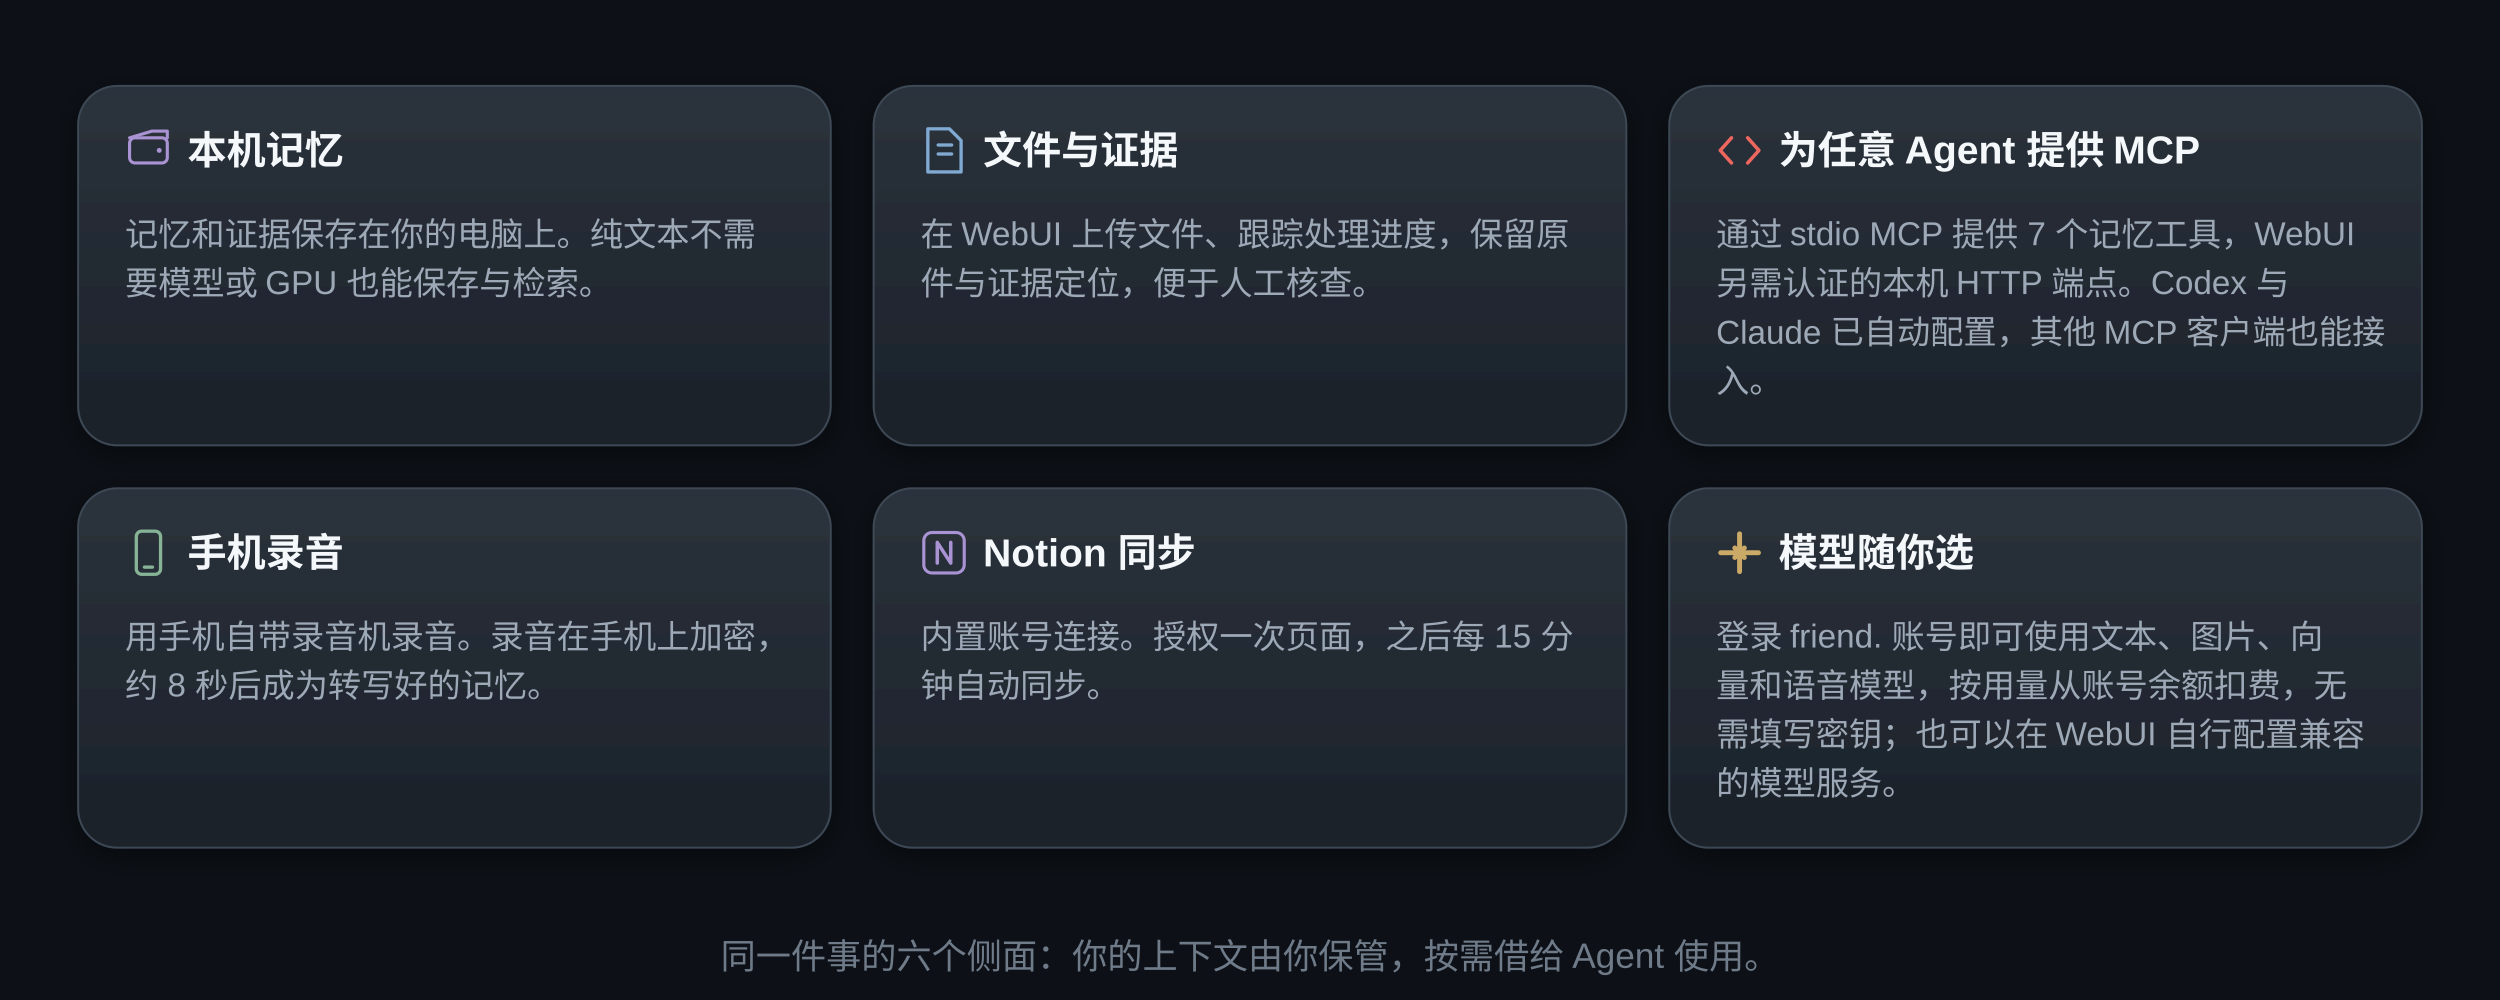
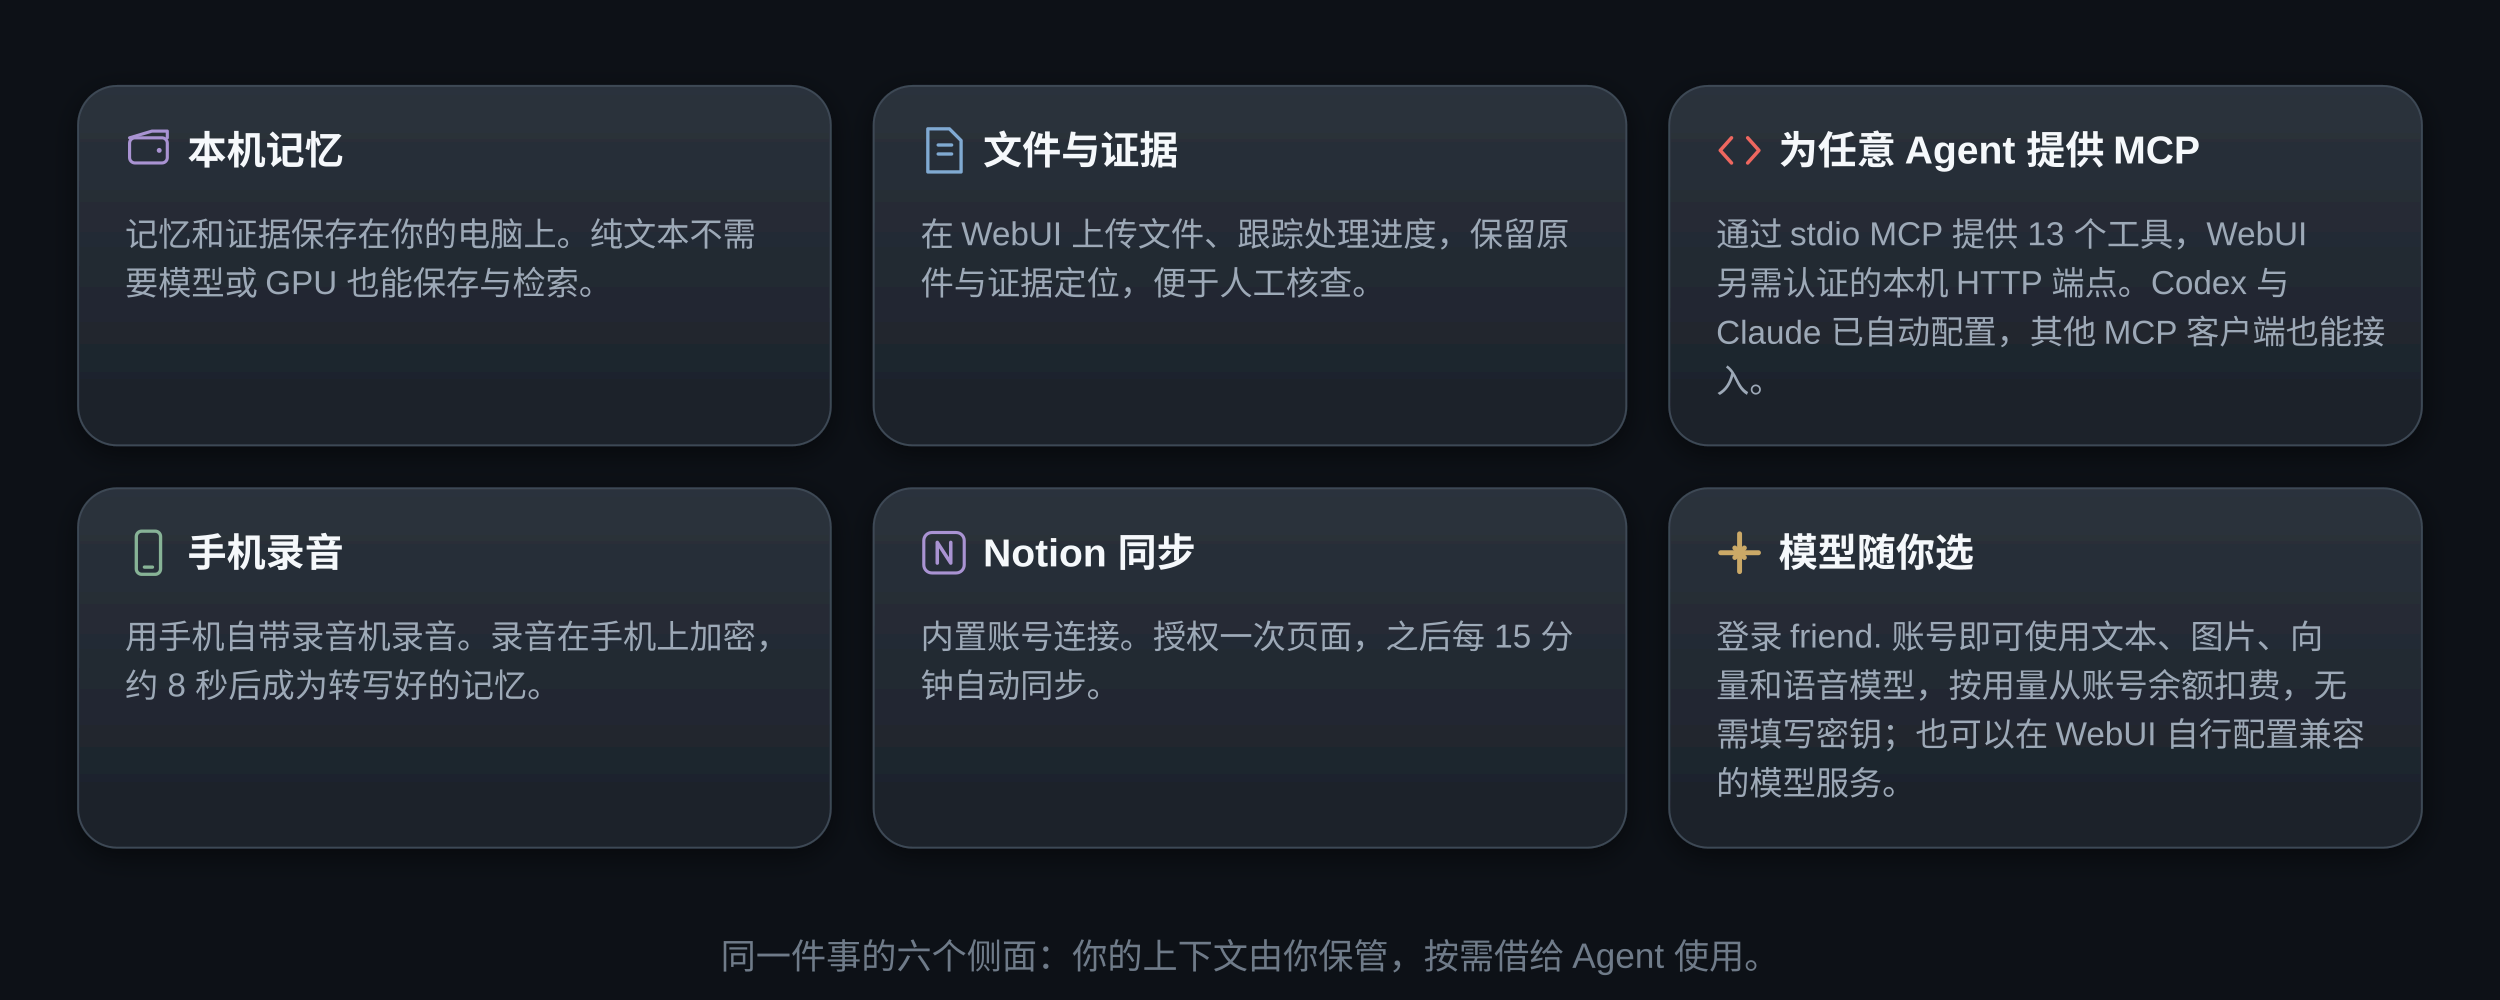
<svg xmlns="http://www.w3.org/2000/svg" viewBox="0 0 1280 512" width="1280" height="512" role="img" aria-label="六项能力：本机记忆、文件与证据、为任意 Agent 提供 MCP、手机录音、Notion 同步、可配置模型。">
  <defs>
    <radialGradient id="halo" cx="50%" cy="50%" r="50%">
      <stop offset="0" stop-color="#FF7A70" stop-opacity=".55" />
      <stop offset=".45" stop-color="#FF7A70" stop-opacity=".18" />
      <stop offset="1" stop-color="#FF7A70" stop-opacity="0" />
    </radialGradient>
    <linearGradient id="cardGrad" x1="0" y1="0" x2="0" y2="1">
      <stop offset="0" stop-color="#2B323C" />
      <stop offset="1" stop-color="#1B2129" />
    </linearGradient>
    <linearGradient id="cardAltGrad" x1="0" y1="0" x2="0" y2="1">
      <stop offset="0" stop-color="#39424F" />
      <stop offset="1" stop-color="#262E38" />
    </linearGradient>
    <filter id="soft" x="-30%" y="-30%" width="160%" height="180%">
      <feDropShadow dx="0" dy="8" stdDeviation="14" flood-color="rgba(1,4,9,.62)" flood-opacity="1" />
    </filter>
    <filter id="softSm" x="-30%" y="-30%" width="160%" height="180%">
      <feDropShadow dx="0" dy="4" stdDeviation="7" flood-color="rgba(1,4,9,.62)" flood-opacity=".8" />
    </filter>
  </defs>
  <style>
  .s{font-family:-apple-system, BlinkMacSystemFont, 'Segoe UI Variable Display', 'Segoe UI', 'Helvetica Neue', Arial, 'Microsoft YaHei', 'PingFang SC', 'Hiragino Sans GB', 'Noto Sans CJK SC', sans-serif}
  .m{font-family:ui-monospace, SFMono-Regular, 'SF Mono', Menlo, Consolas, 'Liberation Mono', 'Microsoft YaHei', monospace}
  .rise{opacity:0;animation:rise .9s cubic-bezier(.16,.84,.32,1) both}
  @keyframes rise{from{opacity:0;transform:translateY(14px);filter:blur(6px)}to{opacity:1;transform:none;filter:blur(0)}}
  @keyframes breathe{0%,100%{opacity:.45;transform:scale(.96)}50%{opacity:.9;transform:scale(1.05)}}
  @keyframes breathe2{
    0%{opacity:.05;transform:scale(.93);animation-timing-function:cubic-bezier(.66,0,.34,1)}
    18%{opacity:.12;transform:scale(1.03);animation-timing-function:cubic-bezier(.37,0,.63,1)}
    34%{opacity:.07;transform:scale(.99);animation-timing-function:cubic-bezier(.45,0,.55,1)}
    57%{opacity:.15;transform:scale(1.085);animation-timing-function:cubic-bezier(.3,0,.7,1)}
    72%{opacity:.088;transform:scale(1.008);animation-timing-function:cubic-bezier(.6,0,.4,1)}
    88%{opacity:.126;transform:scale(1.052);animation-timing-function:cubic-bezier(.5,0,.5,1)}
    100%{opacity:.05;transform:scale(.93)}
  }
  @keyframes twinkle{0%,100%{opacity:.12}50%{opacity:.5}}
  .tw{animation:twinkle 9s ease-in-out infinite}
  .snr{animation:snr 5.4s cubic-bezier(.16,.84,.32,1) infinite;transform-box:fill-box;transform-origin:center}
  @keyframes snr{0%{transform:scale(.5);opacity:.55}65%{opacity:0}100%{transform:scale(1.6);opacity:0}}
  .swp{animation-timing-function:cubic-bezier(.83,0,.17,1);animation-iteration-count:infinite;opacity:0}
  .march{animation:march 1.65s linear infinite}
  .dp{animation:dotpulse 2.6s ease-in-out infinite}
  @keyframes dotpulse{0%,100%{opacity:.42}50%{opacity:1}}
  @keyframes march{to{stroke-dashoffset:-24}}
  .scan{animation:scan 4s cubic-bezier(.83,0,.17,1) infinite;opacity:0}
  @keyframes scan{0%{transform:translateX(0);opacity:0}8%{opacity:1}88%{opacity:1}100%{transform:translateX(1140px);opacity:0}}
  @media (prefers-reduced-motion: reduce){
    .rise{animation:none!important;opacity:1!important;filter:none!important;transform:none!important}
    .tw{animation:none!important;opacity:.55!important}
    .snr,.swp,.scan{animation:none!important;opacity:0!important}
    .march{animation:none!important}
    .dp{animation:none!important;opacity:1!important}
  }@keyframes swp{0%{transform:translateX(0);opacity:0}18%{opacity:1}82%{opacity:1}100%{transform:translateX(285.33px);opacity:0}}</style>
  <rect width="1280" height="512" fill="#0D1117" />
  <g filter="url(#softSm)">
    <rect x="40" y="44" width="385.33" height="184" rx="20" fill="url(#cardGrad)" stroke="#3E4855" stroke-width="1" />
  </g>
  <g transform="translate(76 77)" opacity=".92">
    <g fill="none" stroke="#B49BE0" stroke-width="1.6" stroke-linecap="round" stroke-linejoin="round">
      <rect x="-9.66" y="-6.44" width="19.32" height="12.88" rx="2.76" />
      <path d="M-9.66 -6.44 l11.5 -3.45 h7.82 v3.45" />
      <circle cx="5.52" cy="0" r="1.265" fill="#B49BE0" stroke="none" />
    </g>
  </g>
  <text x="96" y="84" font-size="20" font-weight="600" fill="#F5F8FB" class="s">本机记忆</text>
  <text x="64" y="126" font-size="17" font-weight="400" fill="#9DA9B7" class="s">记忆和证据保存在你的电脑上。纯文本不需</text>
  <text x="64" y="151" font-size="17" font-weight="400" fill="#9DA9B7" class="s">要模型或 GPU 也能保存与检索。</text>
  <g filter="url(#softSm)">
    <rect x="447.33" y="44" width="385.33" height="184" rx="20" fill="url(#cardGrad)" stroke="#3E4855" stroke-width="1" />
  </g>
  <g transform="translate(483.3333 77)" opacity=".92">
    <g fill="none" stroke="#88B4E0" stroke-width="1.7" stroke-linecap="round" stroke-linejoin="round">
      <path d="M-8.28 -11.04 h11.04 l5.98 5.98 v16.1 h-17.02 z" />
      <path d="M-2.99 -2.76 h6.9 M-2.99 1.84 h6.9" />
    </g>
  </g>
  <text x="503.33" y="84" font-size="20" font-weight="600" fill="#F5F8FB" class="s">文件与证据</text>
  <text x="471.33" y="126" font-size="17" font-weight="400" fill="#9DA9B7" class="s">在 WebUI 上传文件、跟踪处理进度，保留原</text>
  <text x="471.33" y="151" font-size="17" font-weight="400" fill="#9DA9B7" class="s">件与证据定位，便于人工核查。</text>
  <g filter="url(#softSm)">
    <rect x="854.67" y="44" width="385.33" height="184" rx="20" fill="url(#cardGrad)" stroke="#3E4855" stroke-width="1" />
  </g>
  <g transform="translate(890.6667 77)" opacity=".92">
    <g fill="none" stroke="#FF6B63" stroke-width="1.8" stroke-linecap="round" stroke-linejoin="round">
      <path d="M-4.14 -6.44 l-5.75 6.44 l5.75 6.44" />
      <path d="M4.14 -6.44 l5.75 6.44 l-5.75 6.44" />
    </g>
  </g>
  <text x="910.67" y="84" font-size="20" font-weight="600" fill="#F5F8FB" class="s">为任意 Agent 提供 MCP</text>
-   <text x="878.67" y="126" font-size="17" font-weight="400" fill="#9DA9B7" class="s">通过 stdio MCP 提供 7 个记忆工具，WebUI</text>
+   <text x="878.67" y="126" font-size="17" font-weight="400" fill="#9DA9B7" class="s">通过 stdio MCP 提供 13 个工具，WebUI</text>
  <text x="878.67" y="151" font-size="17" font-weight="400" fill="#9DA9B7" class="s">另需认证的本机 HTTP 端点。Codex 与</text>
  <text x="878.67" y="176" font-size="17" font-weight="400" fill="#9DA9B7" class="s">Claude 已自动配置，其他 MCP 客户端也能接</text>
  <text x="878.67" y="201" font-size="17" font-weight="400" fill="#9DA9B7" class="s">入。</text>
  <g filter="url(#softSm)">
    <rect x="40" y="250" width="385.33" height="184" rx="20" fill="url(#cardGrad)" stroke="#3E4855" stroke-width="1" />
  </g>
  <g transform="translate(76 283)" opacity=".92">
    <g fill="none" stroke="#8FBE9E" stroke-width="1.7" stroke-linecap="round">
      <rect x="-6.21" y="-11.04" width="12.42" height="22.08" rx="2.76" />
      <path d="M-2.07 7.36 h4.14" />
    </g>
  </g>
  <text x="96" y="290" font-size="20" font-weight="600" fill="#F5F8FB" class="s">手机录音</text>
  <text x="64" y="332" font-size="17" font-weight="400" fill="#9DA9B7" class="s">用手机自带录音机录音。录音在手机上加密，</text>
  <text x="64" y="357" font-size="17" font-weight="400" fill="#9DA9B7" class="s">约 8 秒后成为转写好的记忆。</text>
  <g filter="url(#softSm)">
    <rect x="447.33" y="250" width="385.33" height="184" rx="20" fill="url(#cardGrad)" stroke="#3E4855" stroke-width="1" />
  </g>
  <g transform="translate(483.3333 283)" opacity=".92">
    <g>
      <rect x="-10.35" y="-10.35" width="20.7" height="20.7" rx="4.14" fill="none" stroke="#B49BE0" stroke-width="1.6" />
      <path d="M-3.45 5.29 v-10.58 l6.9 10.58 v-10.58" fill="none" stroke="#B49BE0" stroke-width="1.8" stroke-linecap="round" stroke-linejoin="round" />
    </g>
  </g>
  <text x="503.33" y="290" font-size="20" font-weight="600" fill="#F5F8FB" class="s">Notion 同步</text>
  <text x="471.33" y="332" font-size="17" font-weight="400" fill="#9DA9B7" class="s">内置账号连接。授权一次页面，之后每 15 分</text>
  <text x="471.33" y="357" font-size="17" font-weight="400" fill="#9DA9B7" class="s">钟自动同步。</text>
  <g filter="url(#softSm)">
    <rect x="854.67" y="250" width="385.33" height="184" rx="20" fill="url(#cardGrad)" stroke="#3E4855" stroke-width="1" />
  </g>
  <g transform="translate(890.6667 283)" opacity=".92">
    <g>
      <line x1="0" y1="0" x2="0" y2="-9.66" stroke="#D9B36B" stroke-width="2.53" stroke-linecap="round" />
      <line x1="0" y1="0" x2="2.44" y2="-2.44" stroke="#D9B36B" stroke-width="2.53" stroke-linecap="round" />
      <line x1="0" y1="0" x2="9.66" y2="0" stroke="#D9B36B" stroke-width="2.53" stroke-linecap="round" />
      <line x1="0" y1="0" x2="2.44" y2="2.44" stroke="#D9B36B" stroke-width="2.53" stroke-linecap="round" />
      <line x1="0" y1="0" x2="0" y2="9.66" stroke="#D9B36B" stroke-width="2.53" stroke-linecap="round" />
      <line x1="0" y1="0" x2="-2.44" y2="2.44" stroke="#D9B36B" stroke-width="2.53" stroke-linecap="round" />
      <line x1="0" y1="0" x2="-9.66" y2="0" stroke="#D9B36B" stroke-width="2.53" stroke-linecap="round" />
      <line x1="0" y1="0" x2="-2.44" y2="-2.44" stroke="#D9B36B" stroke-width="2.53" stroke-linecap="round" />
    </g>
  </g>
  <text x="910.67" y="290" font-size="20" font-weight="600" fill="#F5F8FB" class="s">模型随你选</text>
  <text x="878.67" y="332" font-size="17" font-weight="400" fill="#9DA9B7" class="s">登录 friend. 账号即可使用文本、图片、向</text>
  <text x="878.67" y="357" font-size="17" font-weight="400" fill="#9DA9B7" class="s">量和语音模型，按用量从账号余额扣费，无</text>
  <text x="878.67" y="382" font-size="17" font-weight="400" fill="#9DA9B7" class="s">需填写密钥；也可以在 WebUI 自行配置兼容</text>
  <text x="878.67" y="407" font-size="17" font-weight="400" fill="#9DA9B7" class="s">的模型服务。</text>
  <text x="640" y="496" font-size="18" font-weight="400" fill="#6F7B89" text-anchor="middle" class="s">同一件事的六个侧面：你的上下文由你保管，按需借给 Agent 使用。</text>
</svg>
